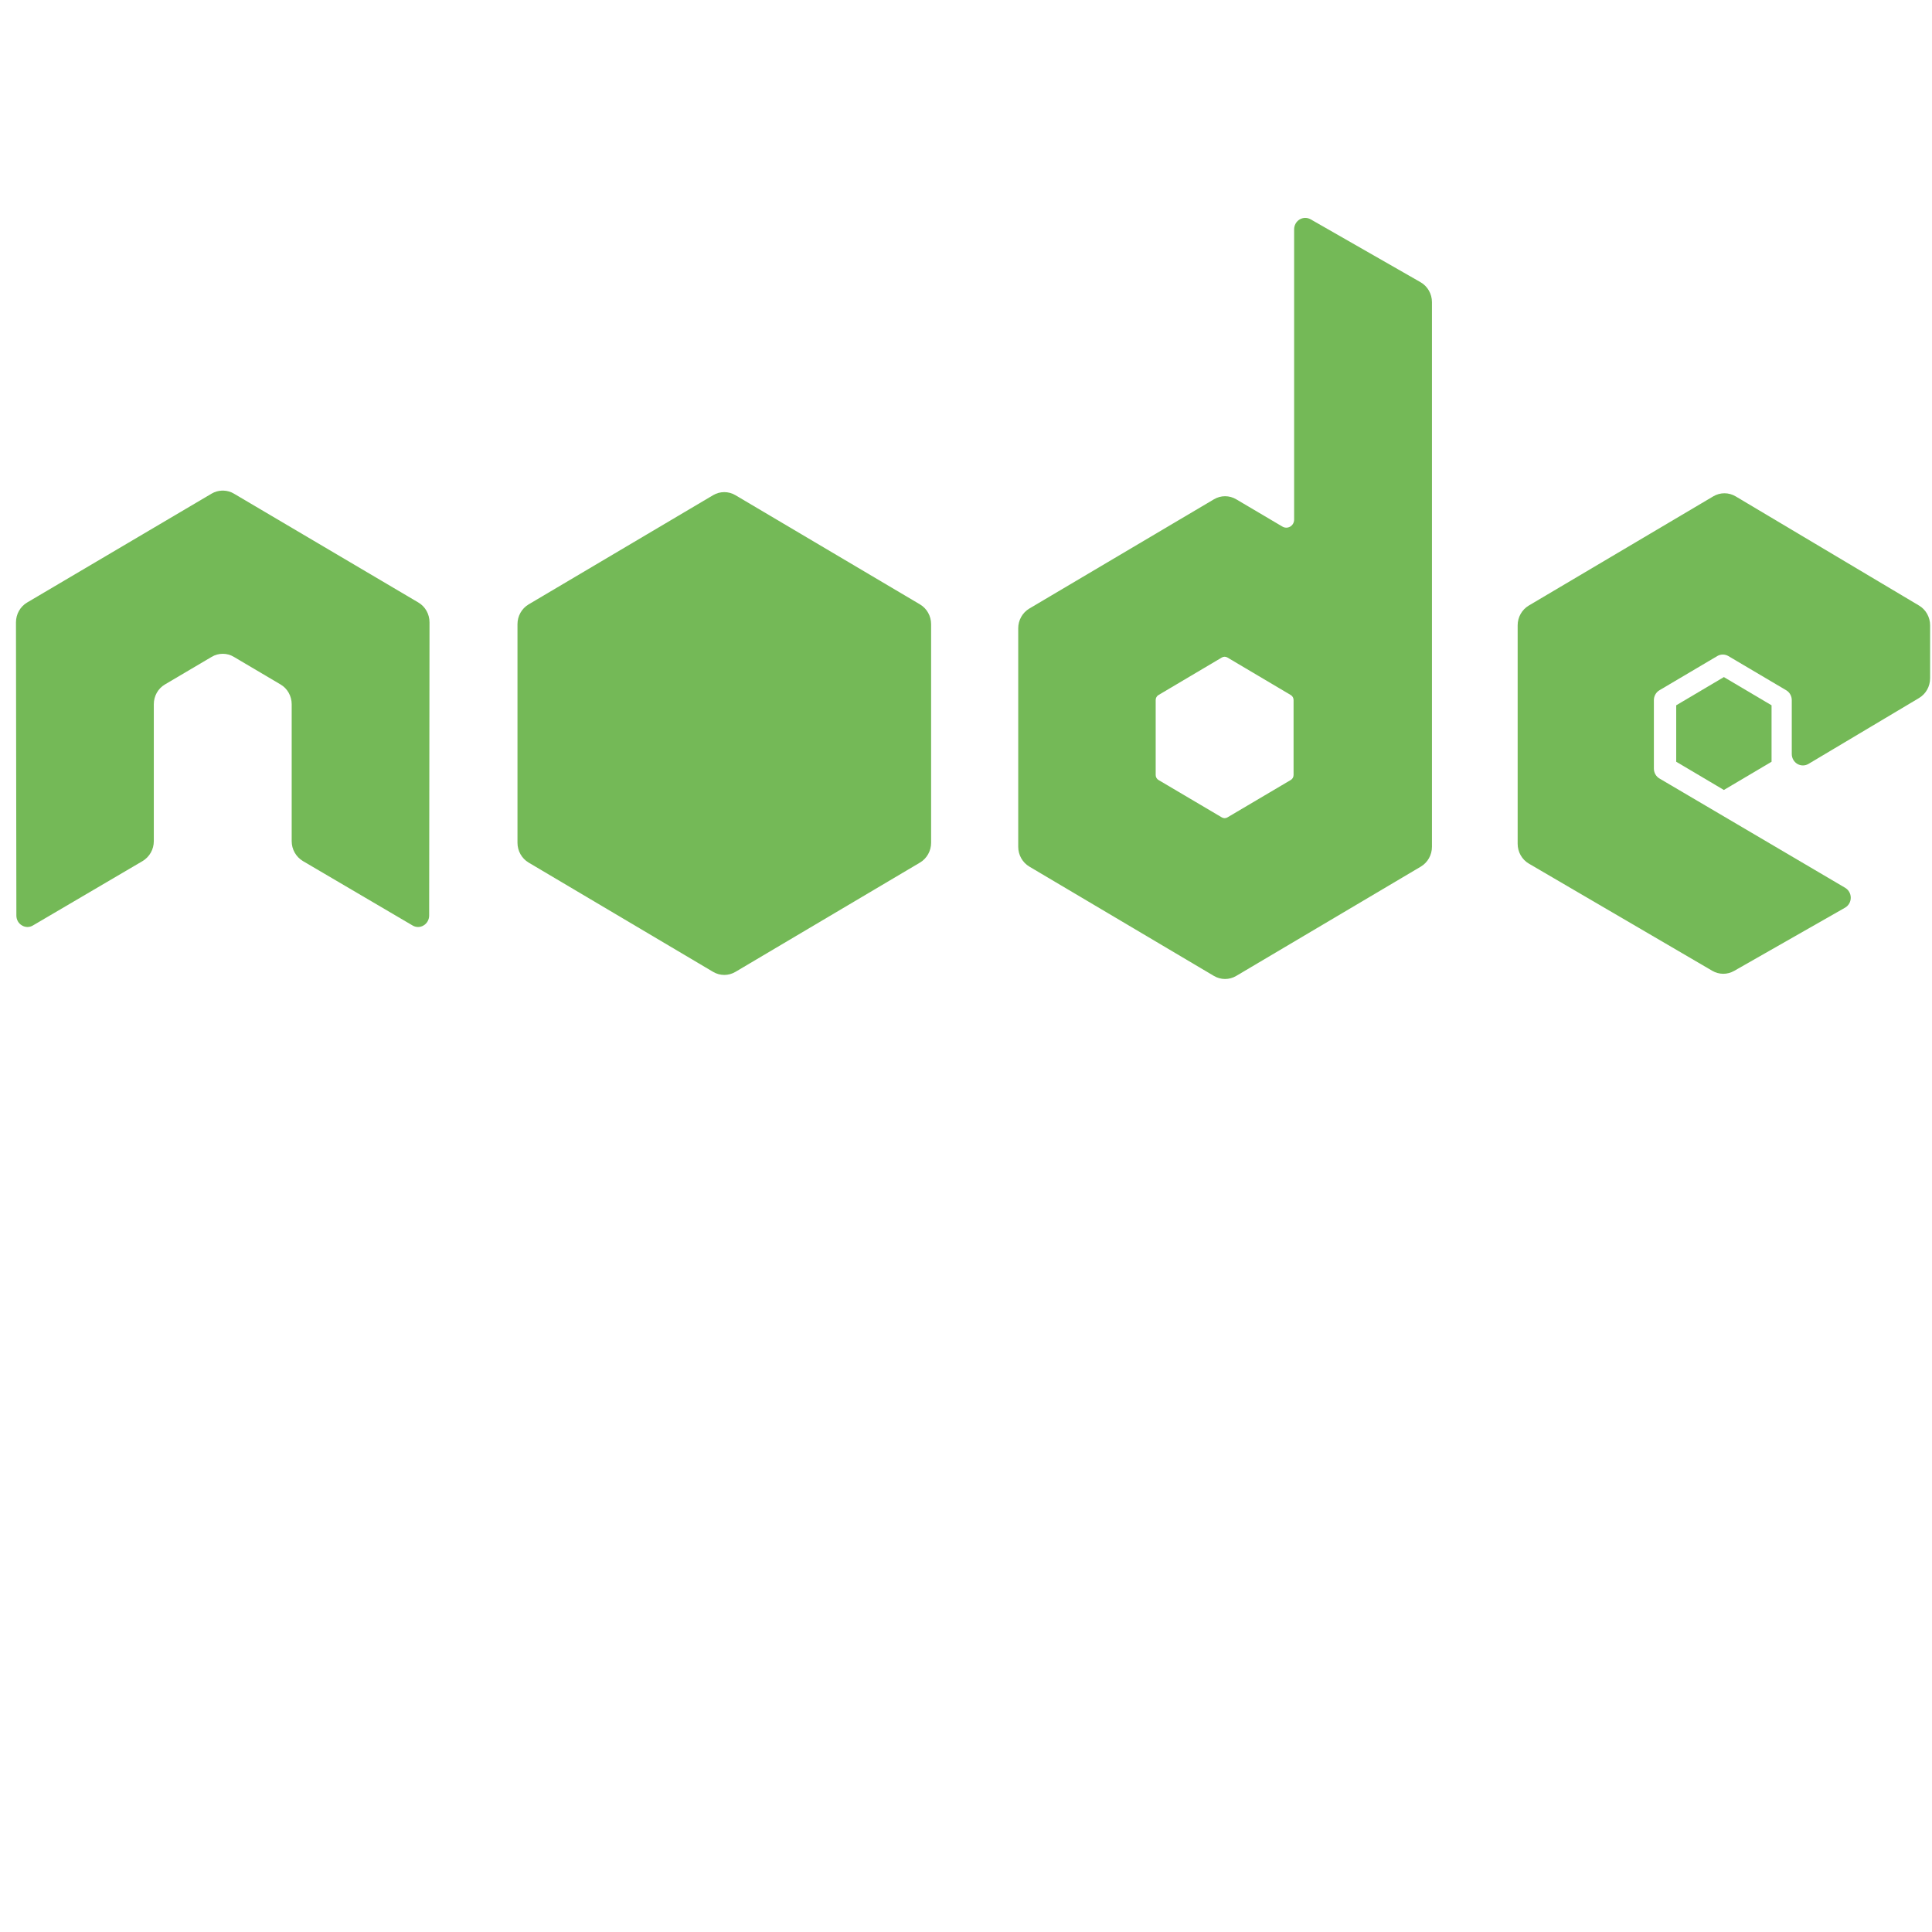
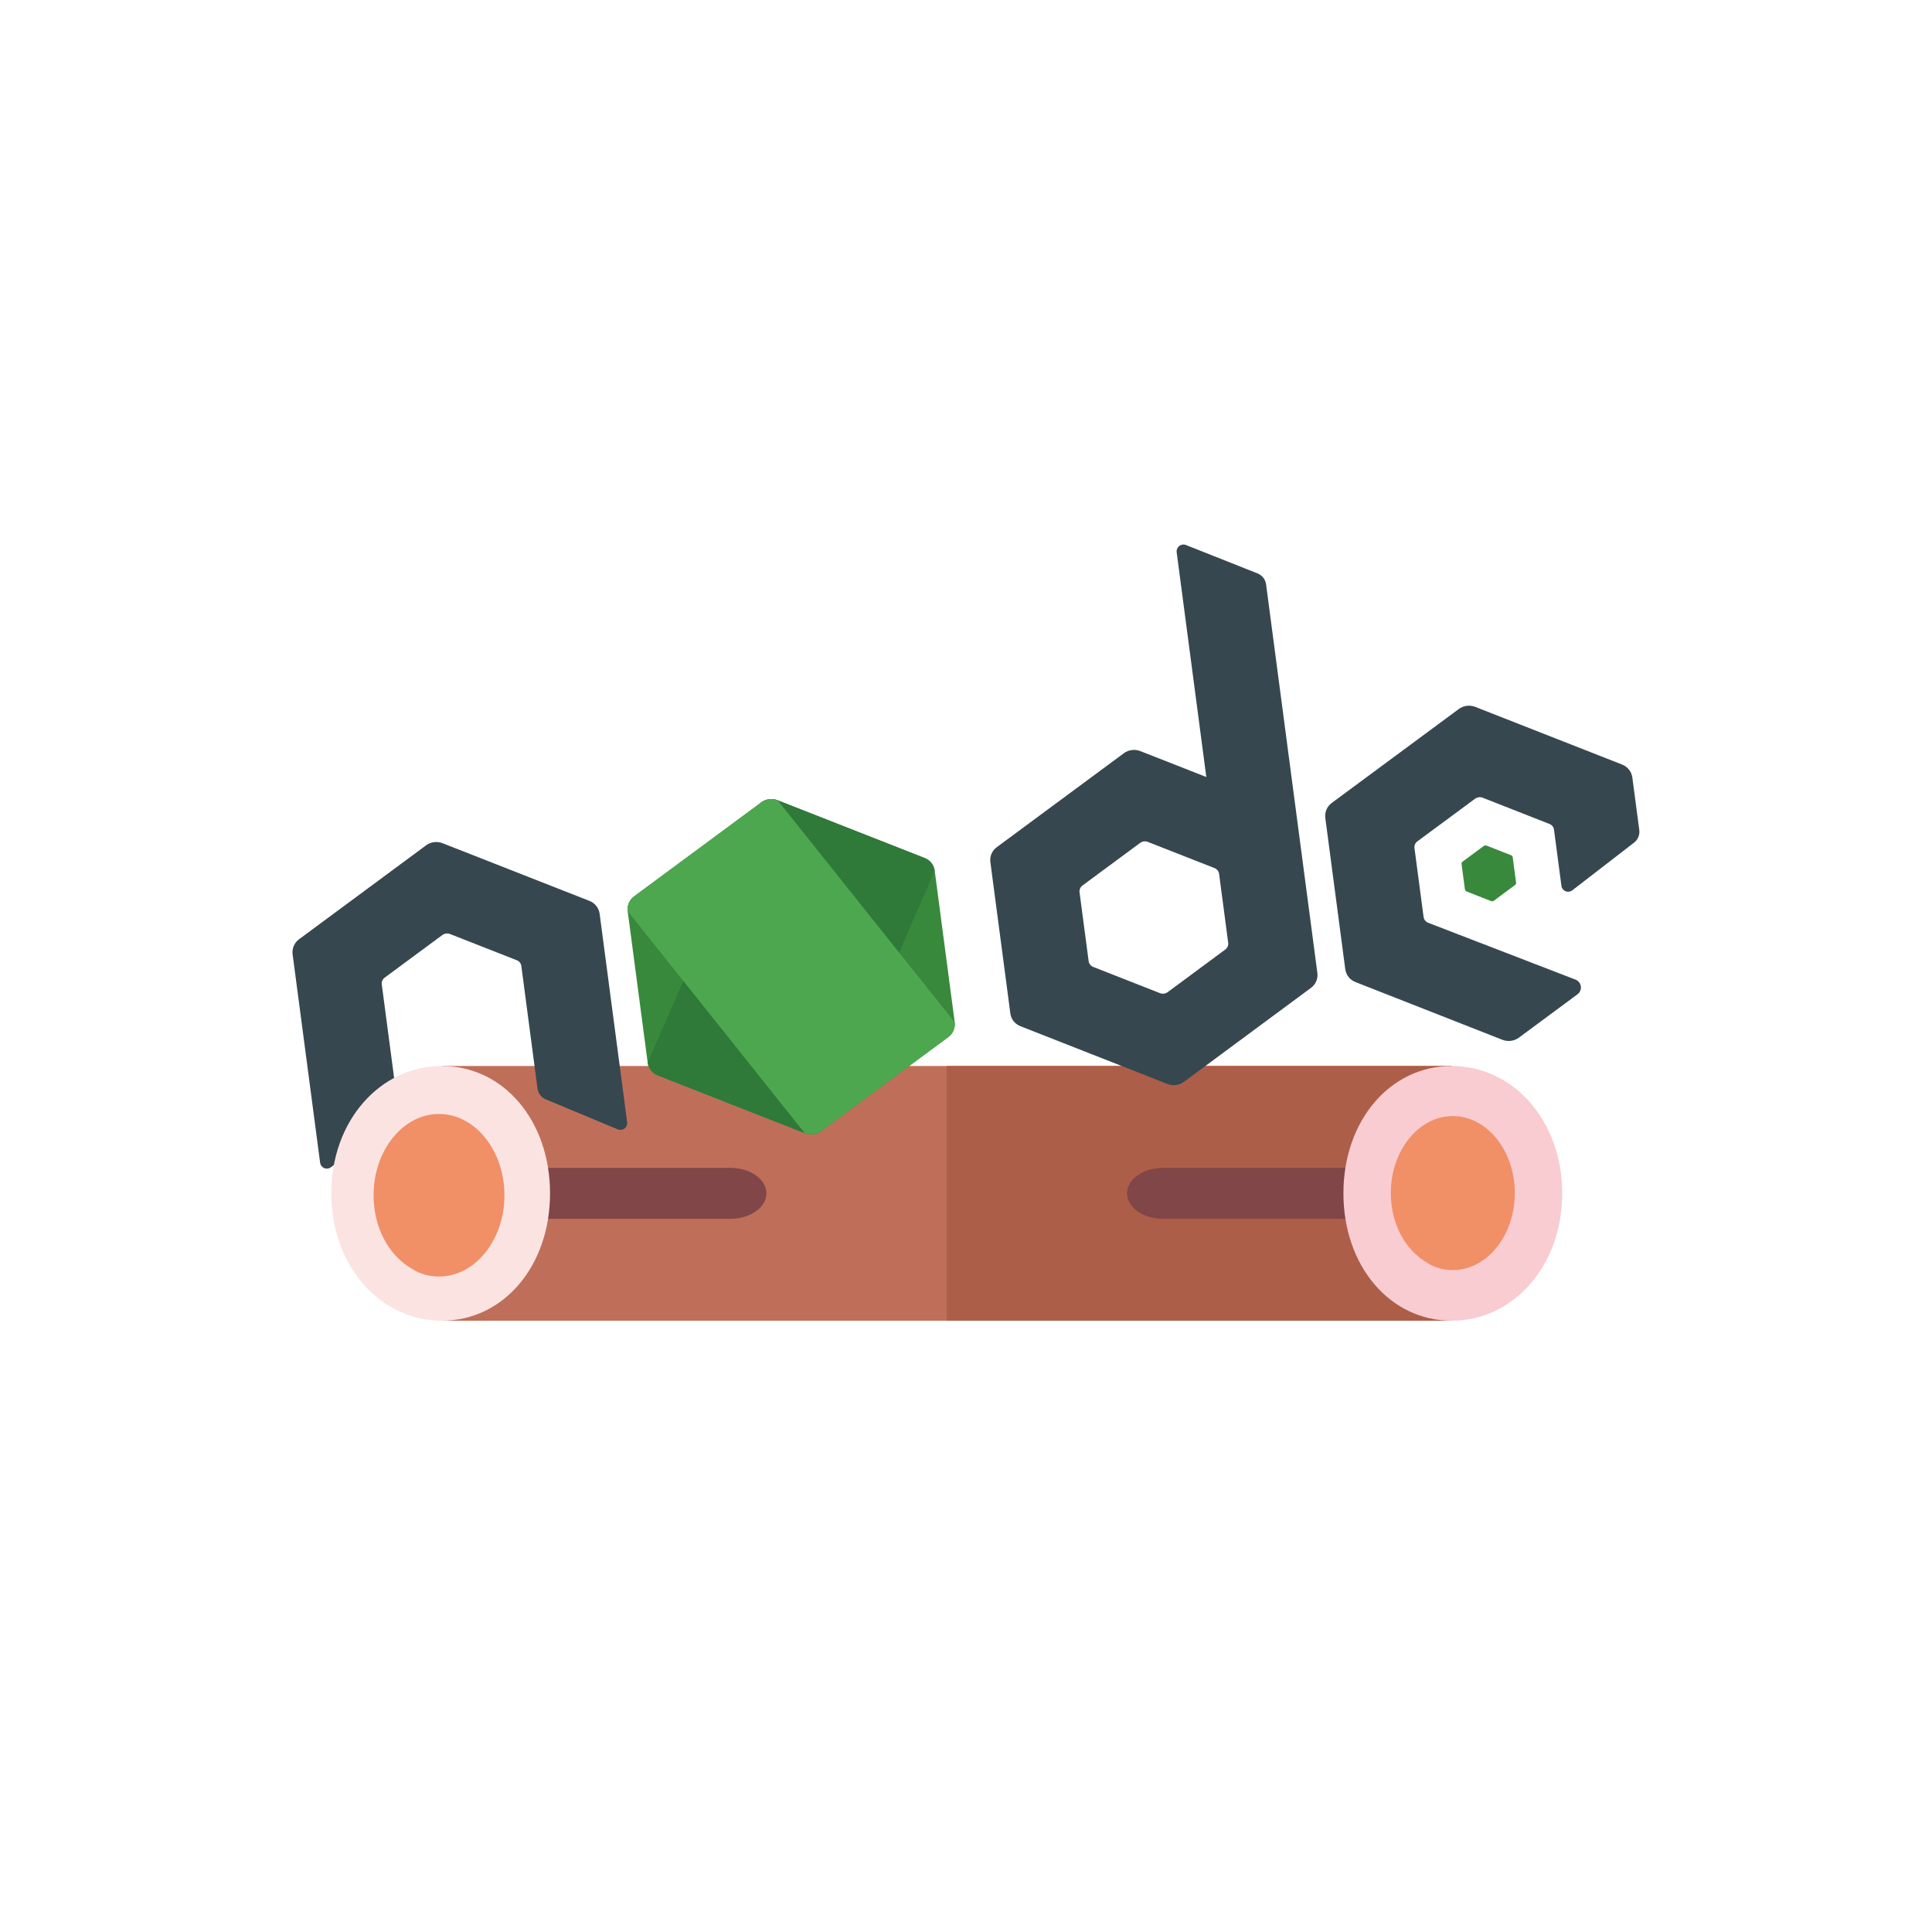
- <svg xmlns="http://www.w3.org/2000/svg" class="icon" width="200px" height="200.00px" viewBox="0 0 1024 1024" version="1.1">
-   <path d="M227.652 329.868c0-4.363-2.235-8.366-5.902-10.524l-97.786-57.716c-1.655-0.995-3.511-1.515-5.387-1.588l-1.012 0c-1.869 0.073-3.718 0.593-5.398 1.588l-97.791 57.716c-3.646 2.156-5.911 6.159-5.911 10.524l0.215 155.39c0 2.164 1.095 4.18 2.947 5.232 1.815 1.118 4.061 1.118 5.868 0l58.114-34.125c3.678-2.241 5.913-6.189 5.913-10.515l0-72.587c0-4.328 2.232-8.342 5.897-10.488l24.747-14.612c1.845-1.104 3.862-1.639 5.922-1.639 2.014 0 4.082 0.529 5.875 1.639l24.734 14.612c3.662 2.146 5.905 6.16 5.905 10.488l0 72.587c0 4.326 2.267 8.307 5.918 10.515l58.101 34.125c1.826 1.118 4.101 1.118 5.908 0 1.799-1.052 2.934-3.069 2.934-5.232L227.652 329.868" fill="#74B957" />
-   <path d="M685.618 410.781c0 1.082-0.568 2.077-1.482 2.622l-33.586 19.842c-0.915 0.54-2.032 0.54-2.945 0l-33.593-19.842c-0.916-0.545-1.475-1.543-1.475-2.622l0-39.778c0-1.082 0.559-2.079 1.471-2.616l33.59-19.895c0.92-0.542 2.037-0.542 2.96 0l33.578 19.895c0.914 0.537 1.482 1.537 1.482 2.616L685.618 410.781M694.694 116.26c-1.834-1.049-4.063-1.025-5.877 0.063-1.799 1.088-2.903 3.074-2.903 5.221L685.914 275.43c0 1.509-0.797 2.916-2.065 3.67-1.278 0.763-2.856 0.763-4.143 0l-24.485-14.465c-3.659-2.169-8.156-2.161-11.802 0l-97.828 57.893c-3.657 2.163-5.911 6.154-5.911 10.486l0 115.813c0 4.328 2.254 8.321 5.907 10.496L643.4 517.26c3.662 2.169 8.166 2.169 11.817 0l97.843-57.937c3.653-2.172 5.904-6.167 5.904-10.496L758.964 160.141c0-4.385-2.312-8.435-6.057-10.574L694.694 116.26z" fill="#74B957" />
-   <path d="M1017.118 369.973c3.648-2.173 5.881-6.159 5.881-10.481l0-28.065c0-4.319-2.232-8.31-5.881-10.476l-97.196-57.871c-3.652-2.18-8.175-2.18-11.837-0.016l-97.794 57.892c-3.659 2.167-5.902 6.16-5.902 10.493l0 115.775c0 4.355 2.28 8.372 5.962 10.525l97.184 56.787c3.581 2.104 7.984 2.117 11.577 0.067l58.786-33.504c1.873-1.066 3.031-3.072 3.039-5.252 0.014-2.185-1.115-4.201-2.963-5.295l-98.407-57.923c-1.847-1.076-2.977-3.085-2.977-5.254l0-36.287c0-2.152 1.124-4.164 2.958-5.244l30.632-18.111c1.82-1.077 4.067-1.077 5.894 0l30.646 18.111c1.827 1.08 2.957 3.089 2.957 5.244l0 28.548c0 2.169 1.13 4.167 2.961 5.259 1.831 1.073 4.085 1.066 5.913-0.019L1017.118 369.973" fill="#74B957" />
-   <path d="M377.973 262.453c3.651-2.158 8.158-2.158 11.81 0l97.815 57.882c3.66 2.165 5.911 6.162 5.911 10.496l0 115.856c0 4.328-2.251 8.32-5.902 10.497l-97.818 57.929c-3.657 2.166-8.161 2.166-11.815 0l-97.792-57.929c-3.654-2.174-5.905-6.169-5.905-10.497L274.277 330.824c0-4.328 2.251-8.323 5.91-10.489L377.973 262.453" fill="#74B957" />
-   <path d="M913.694 418.7 888.427 403.741 888.427 373.823 913.694 358.865 938.961 373.823 938.961 403.741Z" fill="#74B957" />
+ <svg xmlns="http://www.w3.org/2000/svg" class="icon" width="64px" height="64.00px" viewBox="0 0 1024 1024" version="1.1">
+   <path d="M234.196 565h535.187v135H234.196z" fill="#BF6F59" />
+   <path d="M501.787 565h267.596v135H501.787z" fill="#AD5E48" />
+   <path d="M387.106 646.002H272.422c-10.565 0-19.115-6.042-19.115-13.502 0-7.461 8.55-13.502 19.115-13.502h114.685c10.562 0 19.115 6.041 19.115 13.502 0 7.46-8.554 13.502-19.116 13.502M731.156 646.002H616.472c-10.564 0-19.115-6.042-19.115-13.502 0-7.461 8.551-13.502 19.115-13.502h114.685c10.564 0 19.111 6.041 19.111 13.502 0 7.46-8.547 13.502-19.112 13.502" fill="#814647" />
+   <path d="M859.801 405.251l-77.877-30.584a9.158 9.158 0 0 0-8.792 1.161l0.016-0.002-67.287 49.746a8.568 8.568 0 0 0-3.414 8.021l10.566 80.046a8.585 8.585 0 0 0 5.38 6.862l77.909 30.611a9.16 9.16 0 0 0 8.772-1.16l31.035-22.957a4.478 4.478 0 0 0-1.061-7.775l-78.09-30.135a3.916 3.916 0 0 1-2.438-3.112l-4.817-36.48a3.76 3.76 0 0 1 1.495-3.52l30.646-22.652-0.016 0.003a4.317 4.317 0 0 1 3.994-0.528l35.48 13.936a3.767 3.767 0 0 1 2.354 3.017l3.929 29.763a3.592 3.592 0 0 0 5.775 2.368l32.754-25.29a7.217 7.217 0 0 0 2.74-6.638l-3.674-27.812a8.587 8.587 0 0 0-5.379-6.889z m-547.355 72.252l-77.879-30.584a9.155 9.155 0 0 0-8.787 1.16l0.016-0.001-67.289 49.744a8.571 8.571 0 0 0-3.412 8.021l14.579 110.429a3.599 3.599 0 0 0 2.199 2.863 3.612 3.612 0 0 0 3.577-0.49l32.753-25.293a7.182 7.182 0 0 0 2.721-6.637l-8.579-64.984a3.776 3.776 0 0 1 1.493-3.523l30.65-22.65a4.34 4.34 0 0 1 3.994-0.528l35.48 13.939a3.76 3.76 0 0 1 2.354 3.012l8.58 64.991a7.141 7.141 0 0 0 4.362 5.697l38.196 15.926a3.673 3.673 0 0 0 3.581-0.459 3.65 3.65 0 0 0 1.367-3.342l-14.575-110.416a8.601 8.601 0 0 0-5.381-6.875z m0 0" fill="#36474F" />
+   <path d="M234.195 700c-32.684 0-58.616-29.018-58.616-67.5 0-38.485 25.932-67.5 58.616-67.5 32.685 0 57.339 29.015 57.339 67.5 0 38.482-24.654 67.5-57.339 67.5" fill="#FBE3E2" />
+   <path d="M769.383 700c-32.682 0-57.342-29.018-57.342-67.5 0-38.485 24.66-67.5 57.342-67.5S828 594.015 828 632.5c0 38.482-25.936 67.5-58.617 67.5" fill="#F8CCD1" />
+   <path d="M232.68 676.588c-5.18 0-10.191-1.408-14.086-3.955C205.489 665.205 198 649.975 198 633.506c0-23.747 15.562-43.079 34.68-43.079 19.118 0 34.677 19.332 34.677 43.079-0.001 23.752-15.559 43.082-34.677 43.082M770.019 673.163c-4.906 0-9.656-1.334-13.343-3.747-12.412-7.035-19.505-21.463-19.505-37.063 0-22.494 14.738-40.807 32.848-40.807s32.852 18.313 32.852 40.807c-0.001 22.5-14.742 40.81-32.852 40.81" fill="#F18F67" />
+   <path d="M403.404 425.326l-67.288 49.748a8.39 8.39 0 0 0-3.432 7.853l10.609 80.373c0.396 3.004 2.435 5.549 5.354 6.701l77.913 30.611c2.902 1.135 6.262 0.689 8.773-1.158l67.284-49.779a8.456 8.456 0 0 0 3.404-7.854l-10.61-80.375a8.417 8.417 0 0 0-5.354-6.692l-77.879-30.585a9.149 9.149 0 0 0-8.786 1.16m383.051 23.049l-11.217 8.286a1.37 1.37 0 0 0-0.567 1.307l1.769 13.403c0.067 0.505 0.411 0.924 0.887 1.114l12.985 5.107c0.492 0.19 1.04 0.116 1.468-0.193l11.213-8.301c0.413-0.302 0.628-0.801 0.567-1.307l-1.768-13.402a1.414 1.414 0 0 0-0.901-1.113l-12.988-5.09a1.352 1.352 0 0 0-0.748-0.098c-0.251 0.03-0.496 0.122-0.7 0.287" fill="#39893C" />
+   <path d="M666.535 303.927l-37.947-15.055a3.618 3.618 0 0 0-3.559 0.512 3.633 3.633 0 0 0-1.368 3.329l15.712 119.119-34.973-13.731a9.145 9.145 0 0 0-8.785 1.159l0.01-0.001-67.285 49.746a8.389 8.389 0 0 0-3.433 7.843l10.609 80.369c0.396 3.006 2.429 5.549 5.353 6.703l77.915 30.605a9.215 9.215 0 0 0 8.77-1.158l67.286-49.771a8.423 8.423 0 0 0 3.4-7.857l-27.193-206.027a7.264 7.264 0 0 0-4.512-5.785z m-17.11 199.336l-30.576 22.628a4.184 4.184 0 0 1-3.981 0.521L579.451 512.5a3.816 3.816 0 0 1-2.447-3.048l-4.826-36.54c-0.178-1.359 0.412-2.714 1.563-3.578l30.594-22.607-0.016 0.001a4.32 4.32 0 0 1 3.993-0.526l35.397 13.896a3.87 3.87 0 0 1 2.438 3.065l4.823 36.543a3.824 3.824 0 0 1-1.545 3.557z m0 0" fill="#36474F" />
+   <path d="M403.404 425.326l-60.111 137.973c0.396 3.004 2.435 5.549 5.354 6.701l77.913 30.611c2.902 1.135 6.262 0.689 8.773-1.158l60.078-138.008a8.417 8.417 0 0 0-5.354-6.692l-77.879-30.585a9.149 9.149 0 0 0-8.786 1.16" fill="#2F7939" />
+   <path d="M403.404 425.326l-67.288 49.748a8.39 8.39 0 0 0-3.432 7.853l93.858 117.685c2.906 1.135 6.265 0.693 8.772-1.158l67.286-49.777a8.43 8.43 0 0 0 3.421-7.855l-93.844-117.653a9.149 9.149 0 0 0-8.786 1.16" fill="#4DA74F" />
</svg>
